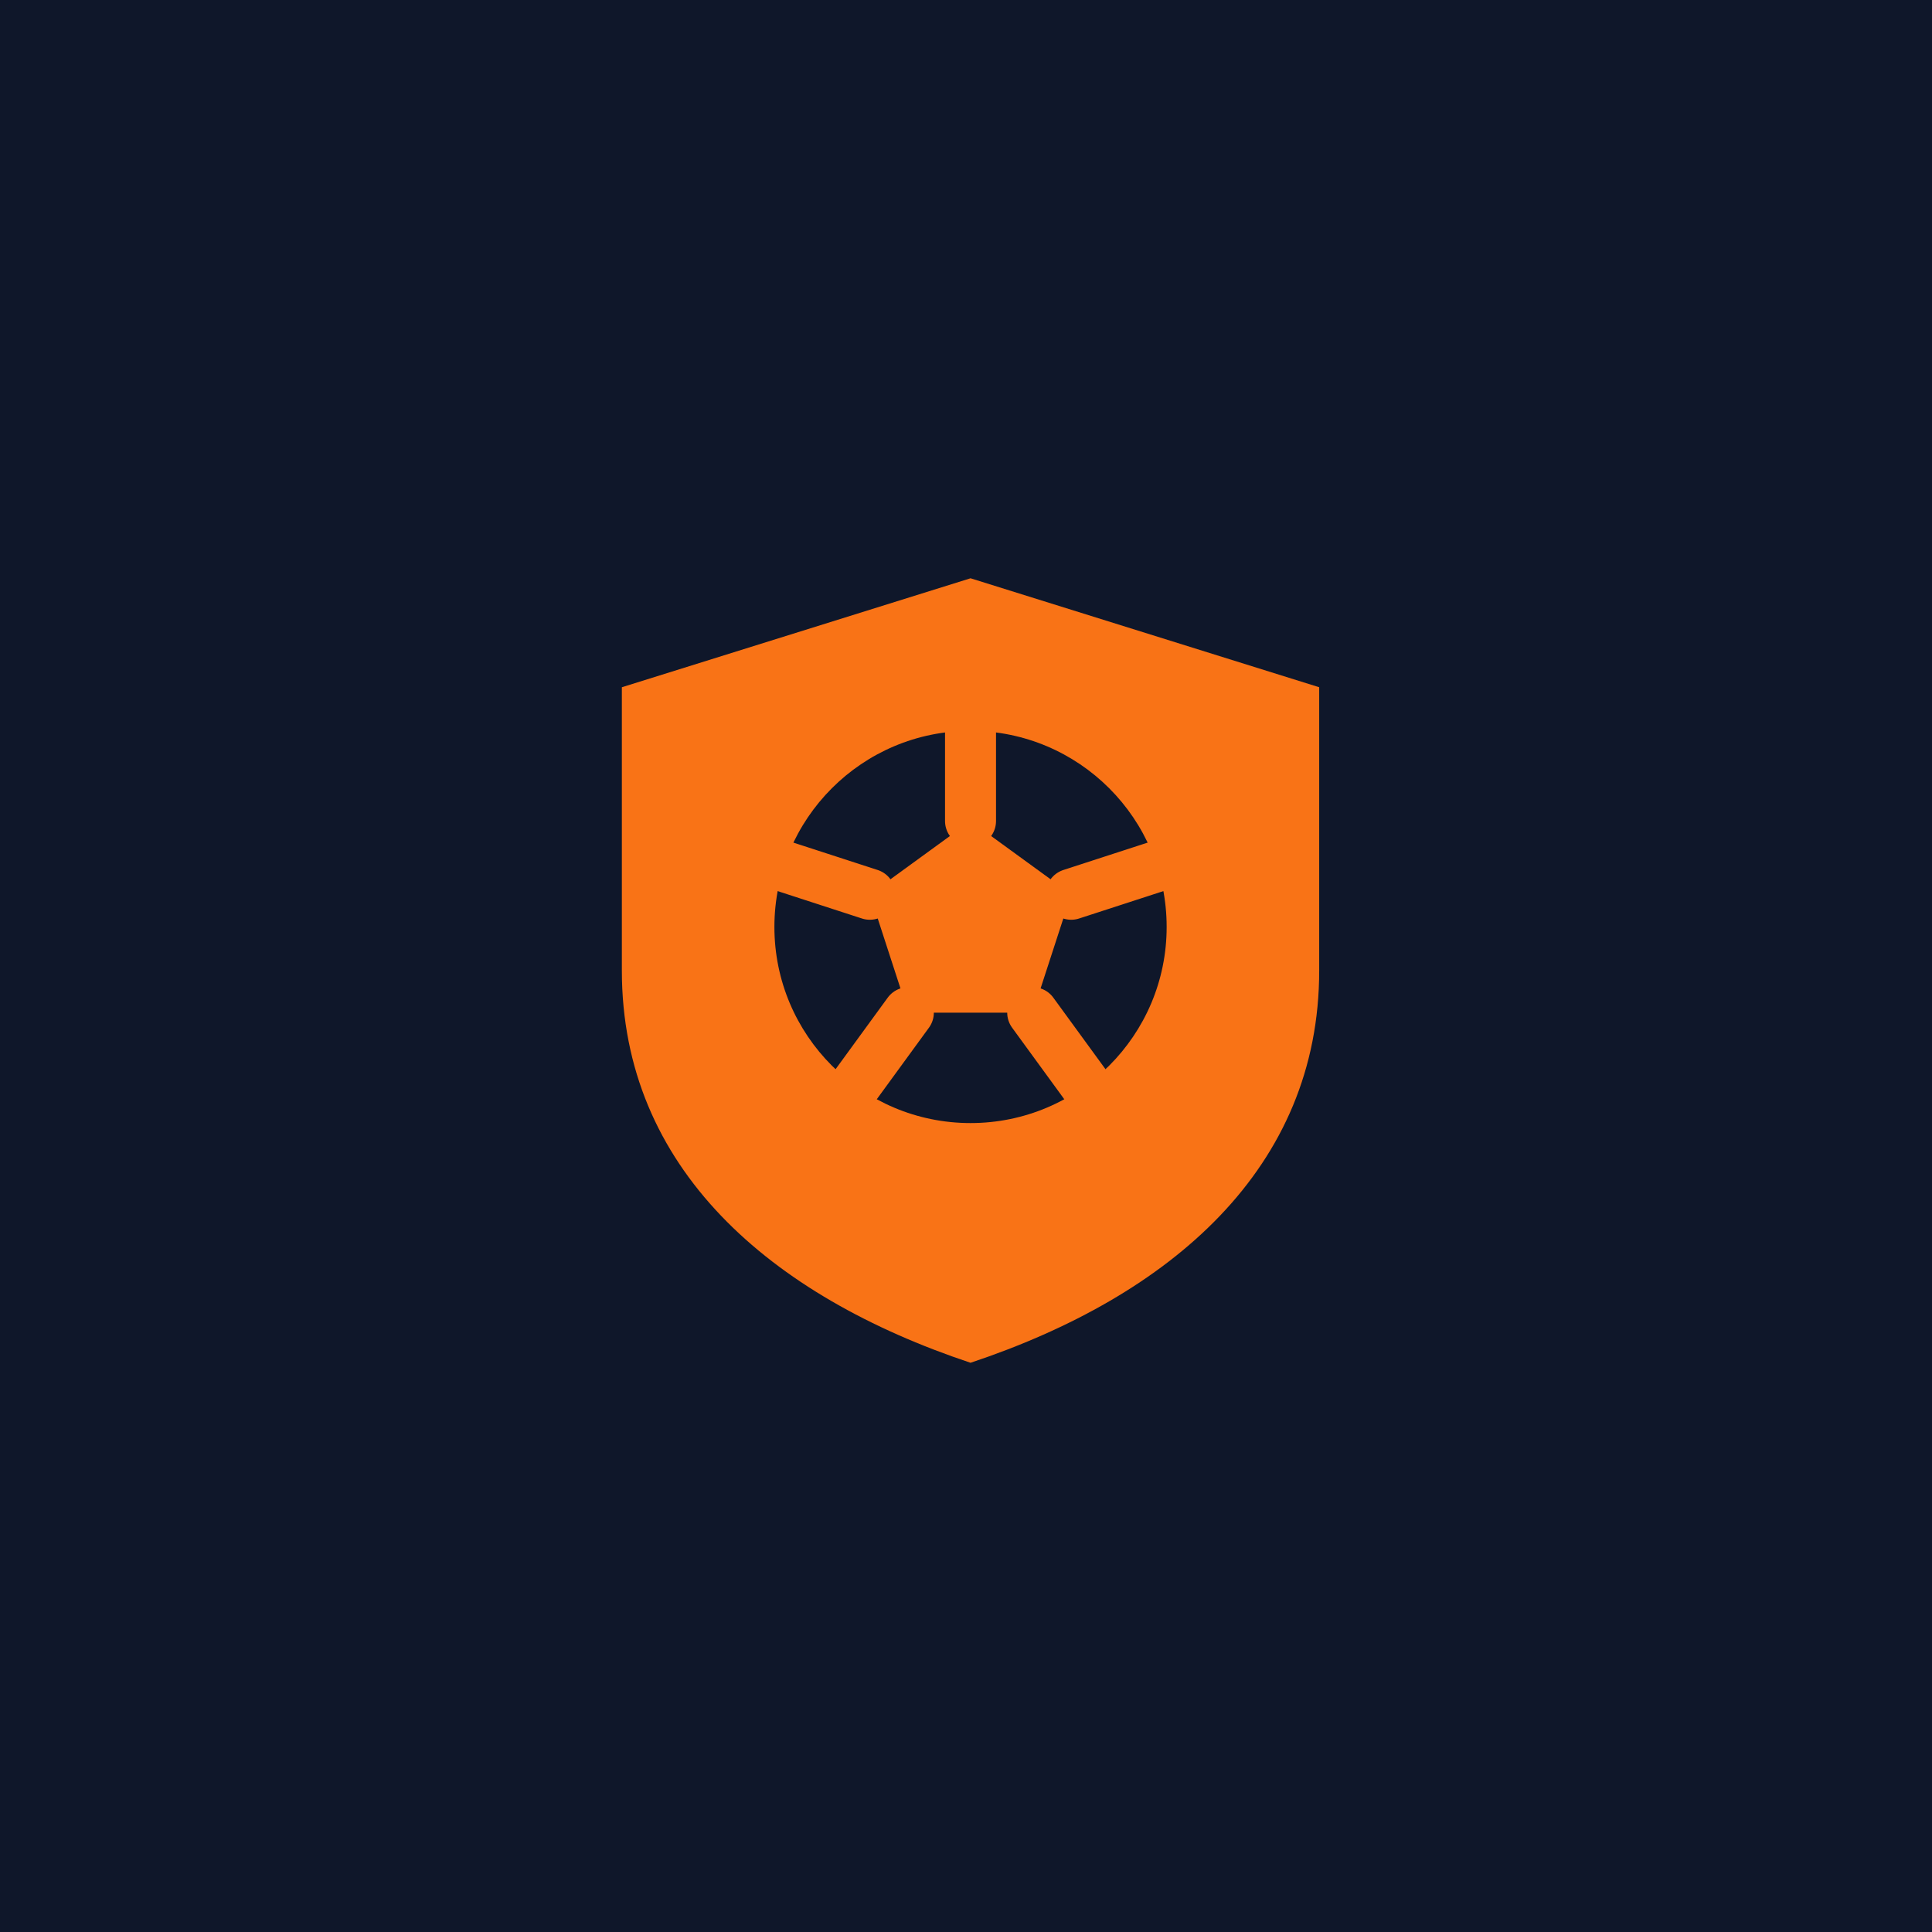
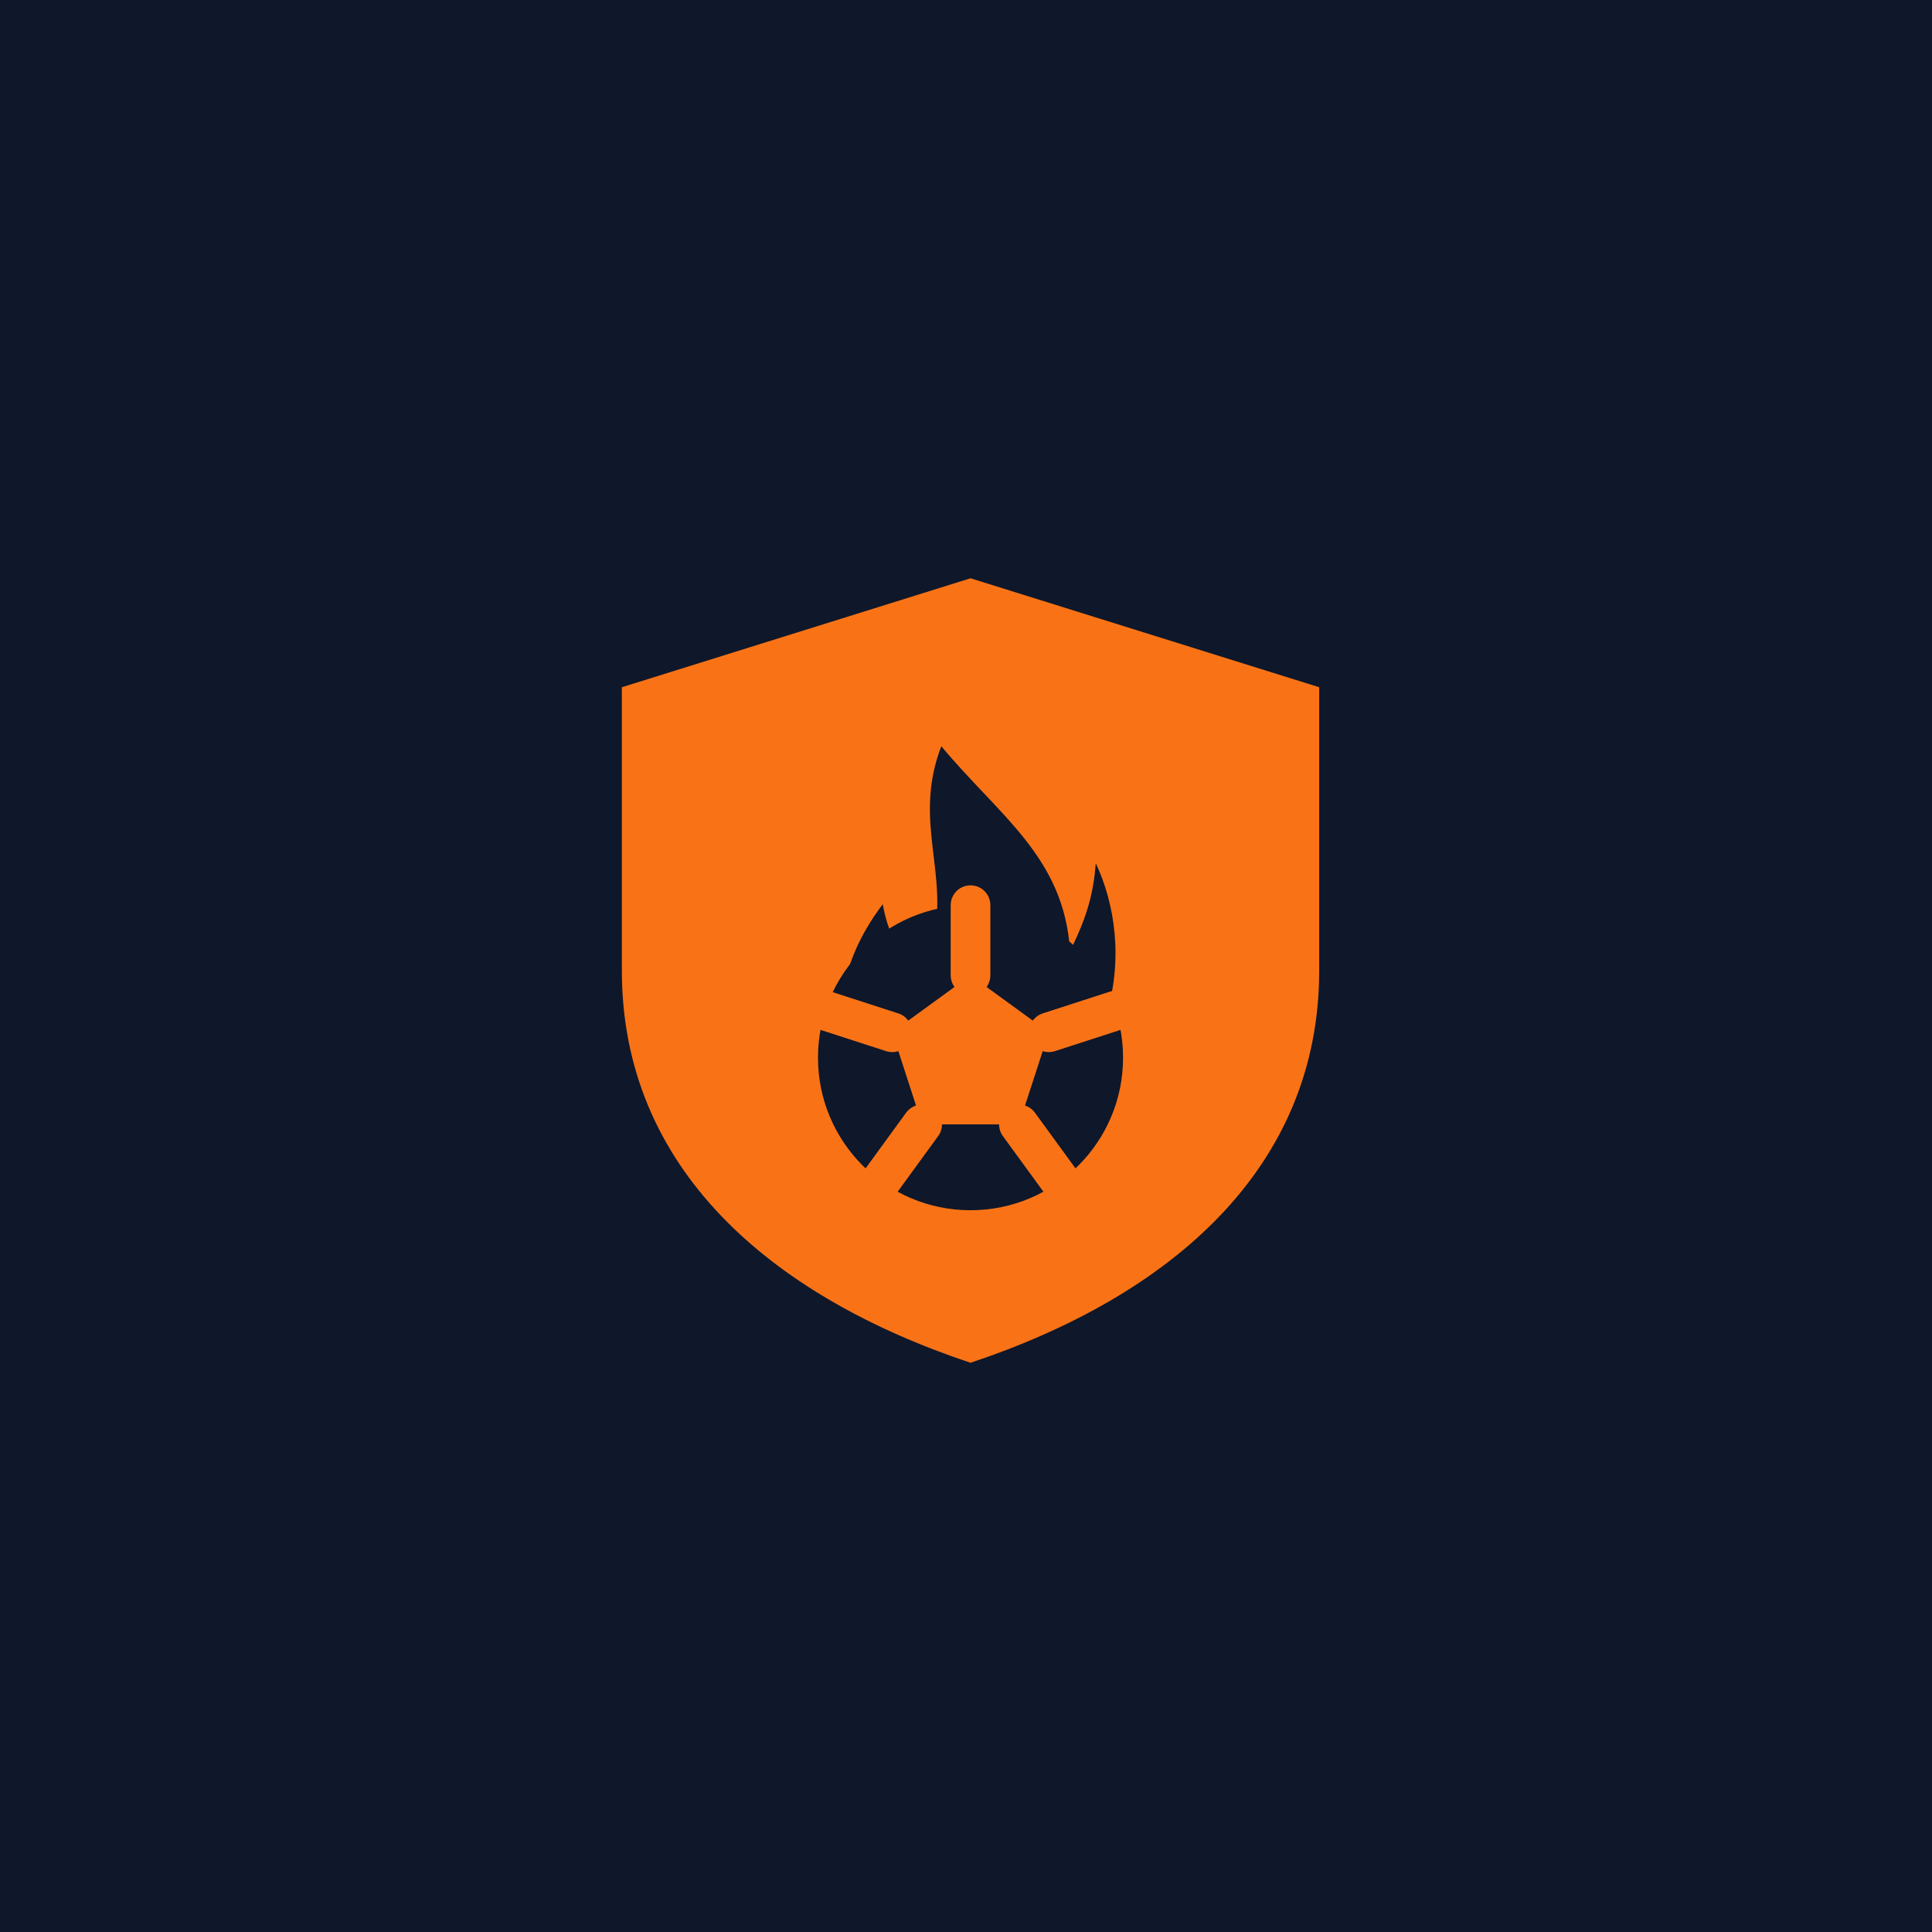
<svg xmlns="http://www.w3.org/2000/svg" viewBox="0 0 512 512" role="img" aria-label="UNO League">
  <rect width="512" height="512" fill="#0F172A" />
  <g transform="translate(134 134) scale(3.85)">
    <path d="M32 5 56 12.5V32c0 13.6-10.2 22.4-24 27C18.2 54.4 8 45.6 8 32V12.5Z" fill="#F97316" />
-     <circle cx="32" cy="29.0" r="13.5" fill="#0F172A" />
-     <path d="M32.00 21.71 38.93 26.75 36.28 34.90 27.72 34.90 25.07 26.75Z" fill="#F97316" />
-     <g stroke="#F97316" stroke-width="3.51" stroke-linecap="round">
-       <path d="M32.00 21.71 32.00 15.50" />
-       <path d="M38.93 26.75 44.84 24.83" />
-       <path d="M36.28 34.90 39.94 39.92" />
-       <path d="M27.72 34.90 24.06 39.92" />
-       <path d="M25.07 26.75 19.16 24.83" />
+     <g fill="#0F172A">
+       <g transform="translate(5.82 9.31) scale(0.8056)">
+         <path d="M32 45 C21 41 18.5 31 25 22.5 C25.8 27 28 28 29.2 26 C30.8 20 27.5 15.5 30 9 C35 15 40.5 18.5 41 26.5 C42.5 23.5 43 21.5 43.2 19 C46.5 26 46 38 32 45 Z" />
+       </g>
+     </g>
+     <circle cx="32" cy="38.0" r="10.5" fill="#0F172A" />
+     <path d="M32.00 32.33 37.39 36.25 35.33 42.59 28.67 42.59 26.61 36.25Z" fill="#F97316" />
+     <g stroke="#F97316" stroke-width="2.73" stroke-linecap="round">
+       <path d="M32.00 32.33 32.00 27.50" />
+       <path d="M37.39 36.25 41.99 34.76" />
+       <path d="M35.33 42.59 38.17 46.49" />
+       <path d="M28.67 42.59 25.83 46.49" />
+       <path d="M26.61 36.25 22.01 34.76" />
    </g>
  </g>
</svg>
